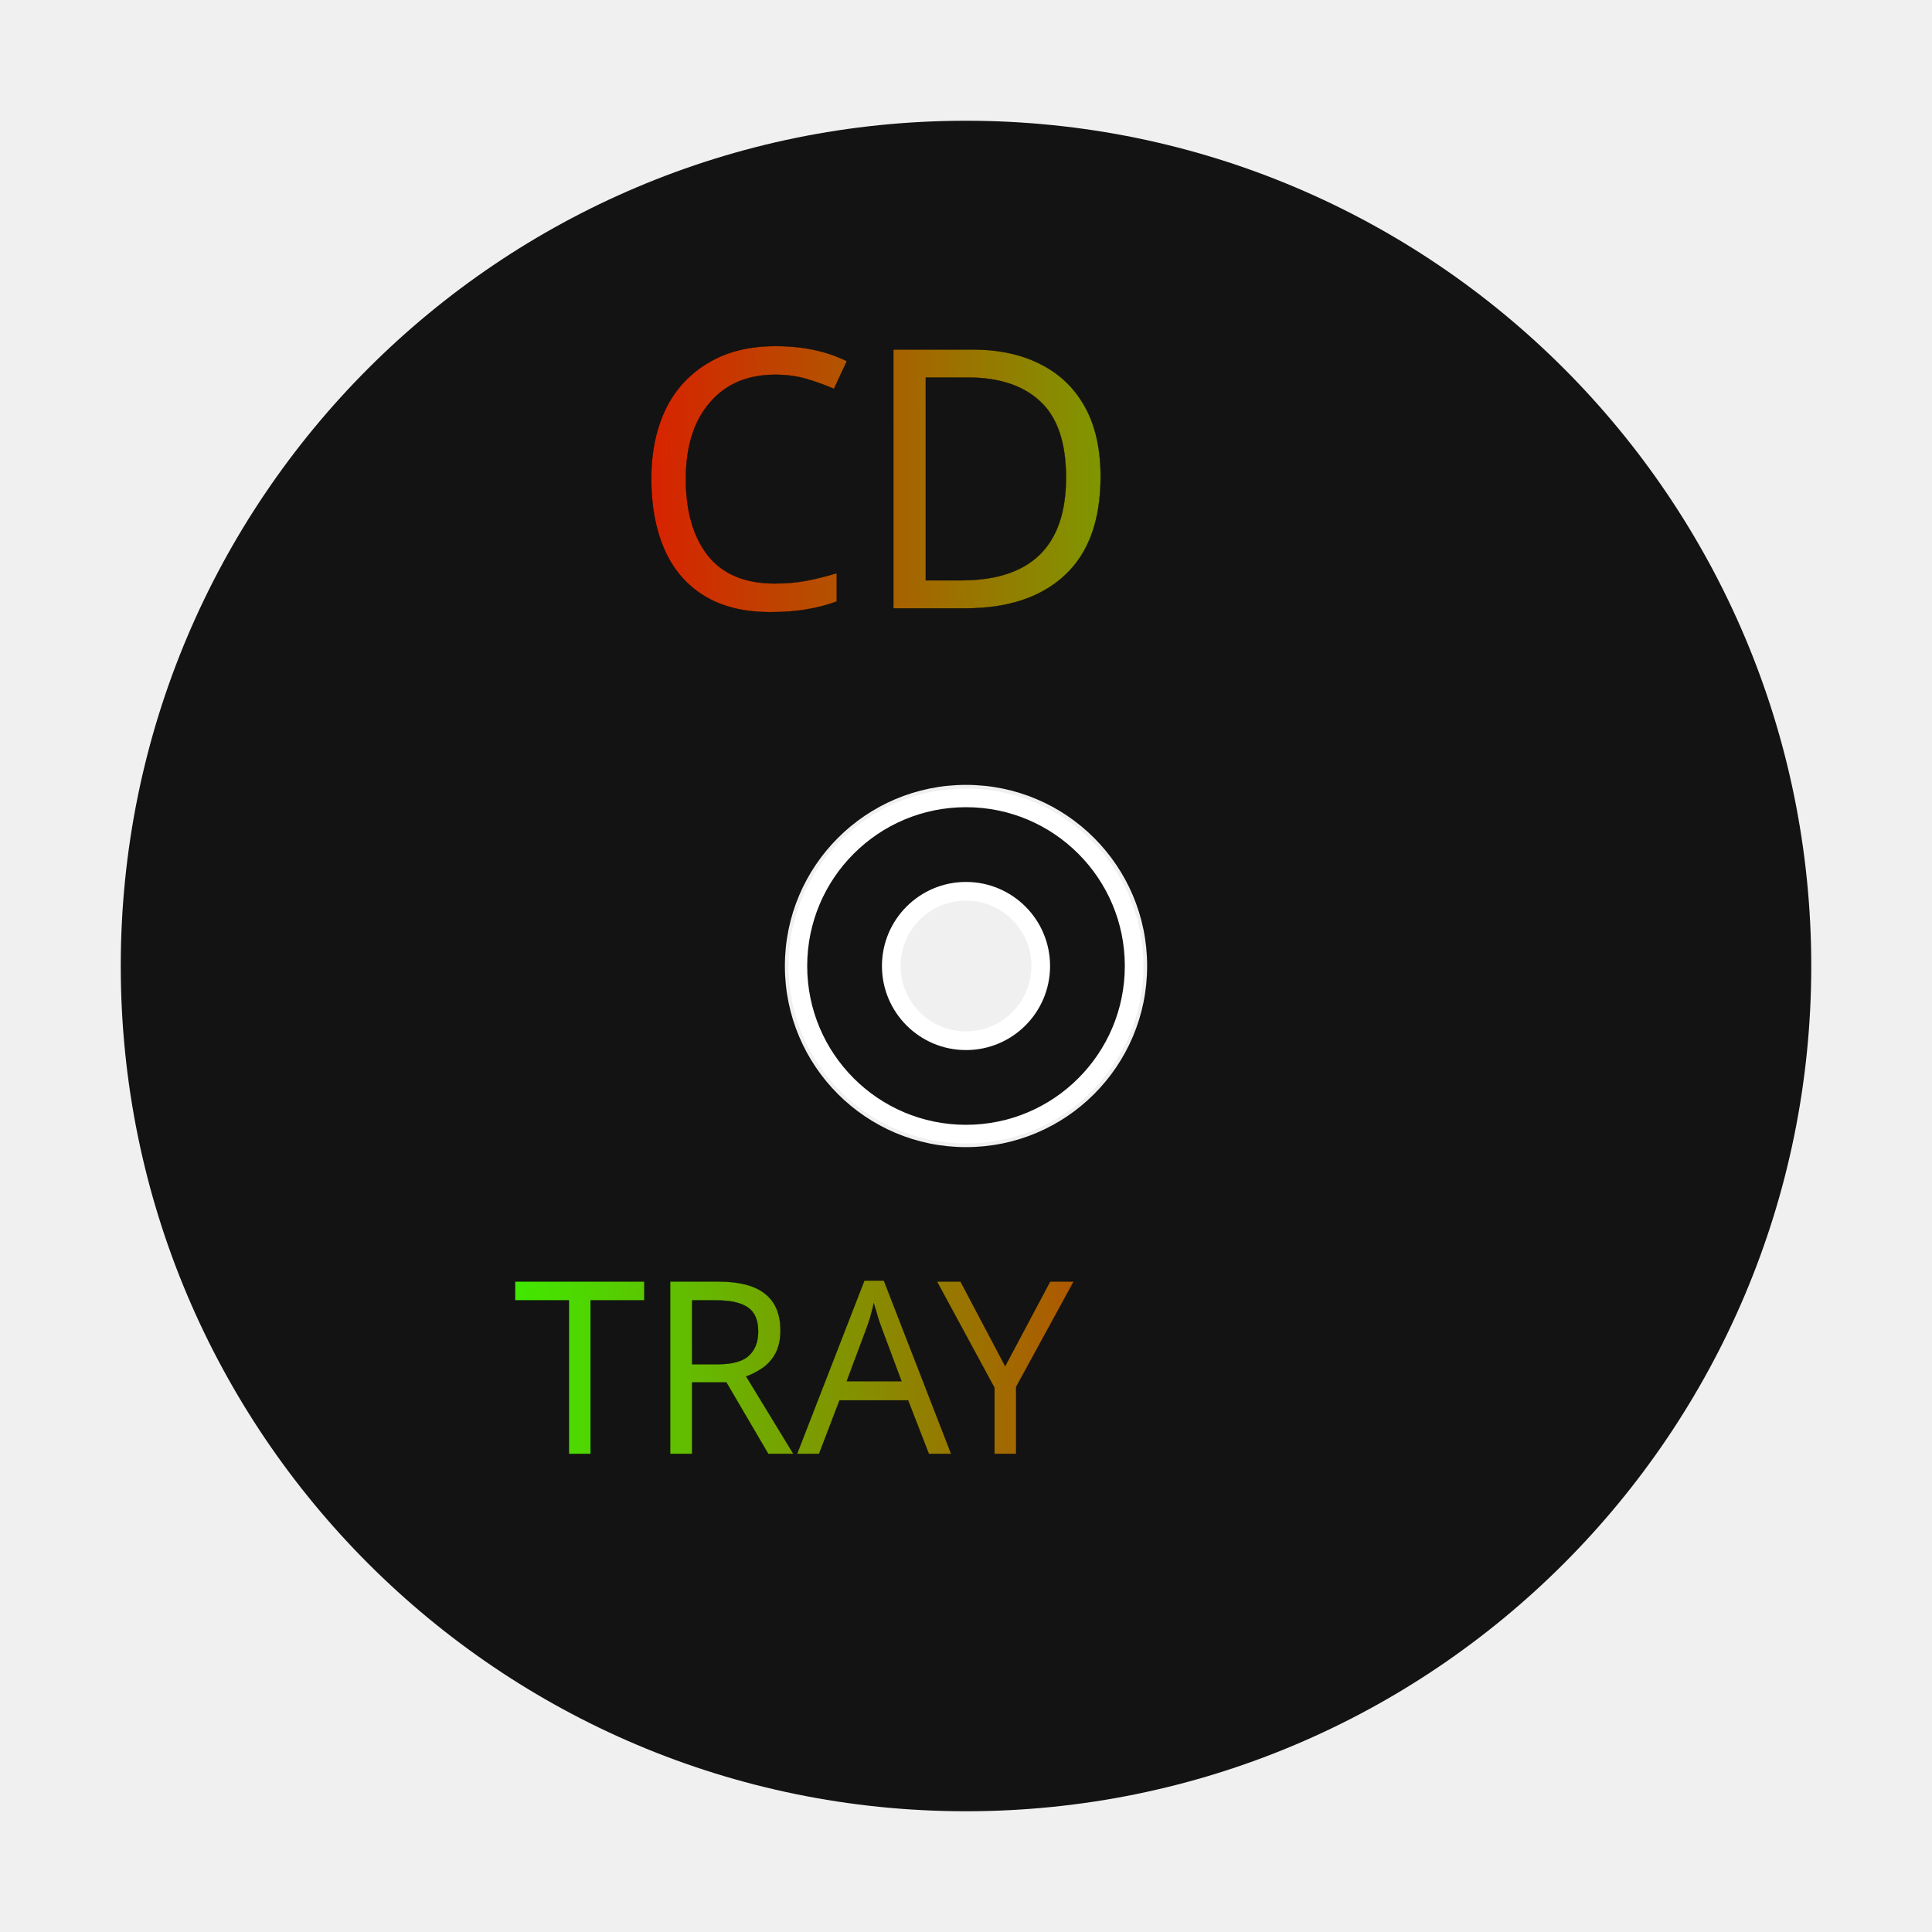
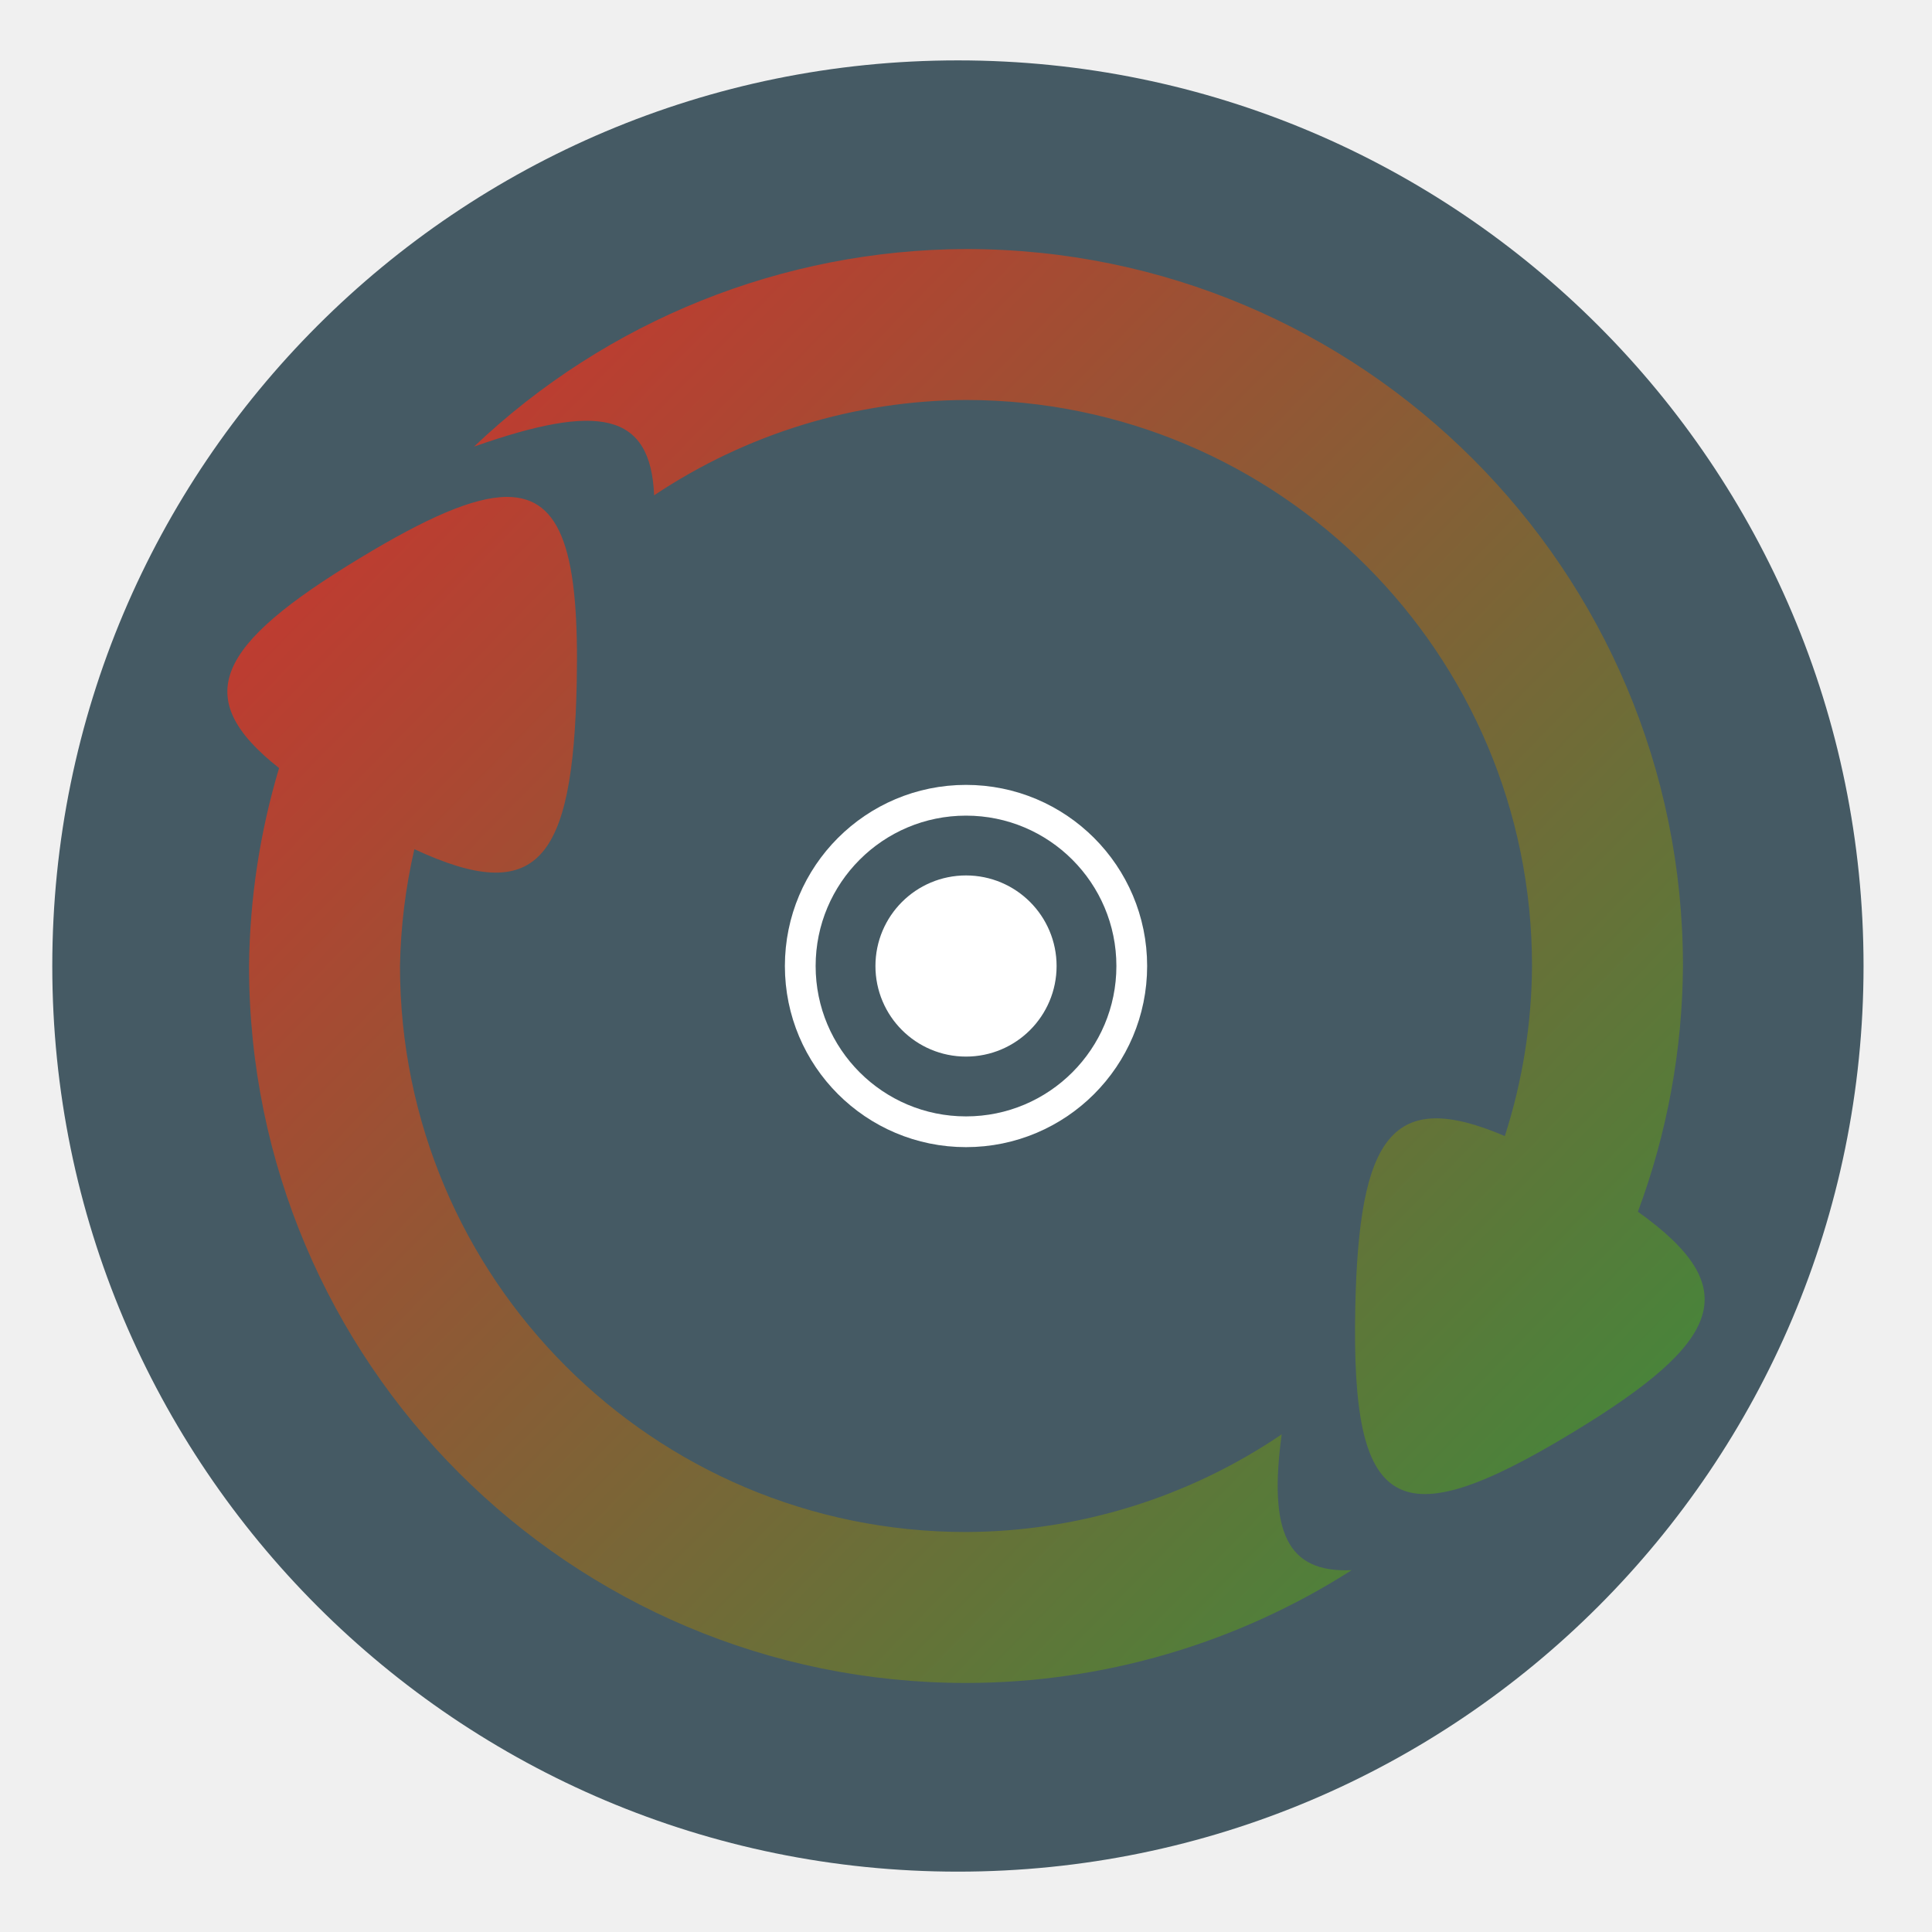
- <svg xmlns="http://www.w3.org/2000/svg" xmlns:xlink="http://www.w3.org/1999/xlink" width="96" height="96" id="svg2" version="1.1">
-   <defs id="defs4">
-     <linearGradient id="linearGradient2808">
-       <stop style="stop-color:#42e700;stop-opacity:1;" offset="0" id="stop2806" />
-       <stop style="stop-color:#f20000;stop-opacity:1;" offset="1" id="stop2804" />
+ <svg xmlns="http://www.w3.org/2000/svg" xmlns:xlink="http://www.w3.org/1999/xlink" width="256" height="256" viewBox="0 0 67.733 67.733" version="1.1" id="svg1">
+   <defs id="defs1">
+     <linearGradient id="linearGradient12">
+       <stop style="stop-color:#d32f2f;stop-opacity:1" offset="0" id="stop12" />
+       <stop style="stop-color:#388e3c;stop-opacity:1" offset="1" id="stop13" />
    </linearGradient>
-     <linearGradient id="linearGradient1139">
-       <stop style="stop-color:#f20000;stop-opacity:1;" offset="0" id="stop2543" />
-       <stop style="stop-color:#42e700;stop-opacity:1;" offset="1" id="stop1137" />
+     <linearGradient id="swatch4">
+       <stop style="stop-color:#43a047;stop-opacity:1;" offset="0" id="stop4" />
+       <stop style="stop-color:#43a047;stop-opacity:1;" offset="1" id="stop23" />
    </linearGradient>
-     <linearGradient xlink:href="#linearGradient1139" id="linearGradient2768" x1="349.235" y1="438.719" x2="393.759" y2="438.574" gradientUnits="userSpaceOnUse" gradientTransform="translate(0,-6)" />
-     <linearGradient xlink:href="#linearGradient2808" id="linearGradient2796" x1="349.235" y1="438.719" x2="393.759" y2="438.574" gradientUnits="userSpaceOnUse" gradientTransform="translate(0,4)" />
+     <linearGradient xlink:href="#linearGradient12" id="linearGradient13" x1="7.971" y1="8.842" x2="59.148" y2="58.831" gradientUnits="userSpaceOnUse" />
  </defs>
-   <g id="layer1" transform="translate(-323.4286,-375.7908)">
-     <g id="g2890">
-       <path id="path3793" d="m 371.429,381.791 c -23.196,0 -42,18.804 -42,42 0,23.196 18.804,42 42,42 23.196,0 42,-18.804 42,-42 0,-23.196 -18.804,-42 -42,-42 z m 0,33 c 4.971,0 9,4.029 9,9 0,4.971 -4.029,9 -9,9 -4.971,0 -9,-4.029 -9,-9 0,-4.971 4.029,-9 9,-9 z" style="fill:#131313;fill-opacity:1;stroke:none" />
-       <path id="path3813" d="m 371.429,415.436 c -4.614,0 -8.355,3.741 -8.355,8.355 0,4.614 3.741,8.355 8.355,8.355 4.614,0 8.355,-3.741 8.355,-8.355 0,-4.614 -3.741,-8.355 -8.355,-8.355 z m 0,4.642 c 2.051,0 3.713,1.663 3.713,3.713 0,2.051 -1.663,3.713 -3.713,3.713 -2.051,0 -3.713,-1.663 -3.713,-3.713 0,-2.051 1.663,-3.713 3.713,-3.713 z" style="fill:#131313;fill-opacity:1;stroke:#ffffff;stroke-width:0.928" />
-       <text xml:space="preserve" style="color:#000000;font-size:18px;line-height:16.875px;font-family:BatmanForeverAlternate;-inkscape-font-specification:BatmanForeverAlternate;letter-spacing:0px;word-spacing:0px;writing-mode:lr-tb;overflow:visible;fill:url(#linearGradient2768);fill-opacity:1;fill-rule:evenodd;stroke:#000000;stroke-width:0.011;stroke-linecap:butt;stroke-linejoin:miter;stroke-opacity:1" x="354.697" y="406.02" id="text2698">
-         <tspan id="tspan2696" x="354.697" y="406.02" style="font-style:normal;font-variant:normal;font-weight:normal;font-stretch:normal;font-size:18px;font-family:Ethnocentric;-inkscape-font-specification:Ethnocentric;fill:url(#linearGradient2768);fill-opacity:1">CD</tspan>
-       </text>
-       <text xml:space="preserve" style="color:#000000;font-size:12px;line-height:11.25px;font-family:Ethnocentric;-inkscape-font-specification:Ethnocentric;letter-spacing:0px;word-spacing:0px;writing-mode:lr-tb;overflow:visible;fill:url(#linearGradient2796);fill-opacity:1;fill-rule:evenodd;stroke:#000000;stroke-width:0.011;stroke-linecap:butt;stroke-linejoin:miter;stroke-opacity:1" x="348.897" y="448.031" id="text2752">
-         <tspan id="tspan2750" x="348.897" y="448.031" style="fill:url(#linearGradient2796);fill-opacity:1">TRAY</tspan>
-       </text>
-     </g>
+   <g id="layer1">
+     <circle style="color:#000000;overflow:visible;fill:#455a64;stroke-width:3.799;stroke-linecap:round;stroke-linejoin:round;paint-order:stroke fill markers" id="path1" cx="33.583" cy="33.867" r="31.75" />
+     <ellipse style="color:#000000;overflow:visible;fill:#455a64;stroke:#ffffff;stroke-width:2.156;stroke-linecap:round;stroke-linejoin:round;paint-order:stroke fill markers" id="path2" cx="33.867" cy="33.867" rx="5.272" ry="5.272" />
+     <ellipse style="color:#000000;overflow:visible;fill:#ffffff;stroke:#ffffff;stroke-width:2.497;stroke-linecap:round;stroke-linejoin:round;paint-order:stroke fill markers" id="path3" cx="33.867" cy="33.867" rx="1.927" ry="1.927" />
+   </g>
+   <g id="layer2">
+     <path id="path4" style="color:#000000;overflow:visible;fill:url(#linearGradient13);stroke-width:4.21;stroke-linecap:round;stroke-linejoin:round;paint-order:stroke fill markers" d="M 33.867 8.731 A 25.135 25.135 0 0 0 16.619 15.658 C 20.978 14.12 22.809 14.446 22.933 17.365 A 19.844 19.844 0 0 1 33.867 14.023 A 19.844 19.844 0 0 1 53.71 33.867 A 19.844 19.844 0 0 1 52.757 39.829 C 48.816 38.143 47.639 39.803 47.514 45.849 C 47.365 53.038 48.961 53.959 55.112 50.236 C 60.421 47.023 61.174 45.159 57.423 42.481 A 25.135 25.135 0 0 0 59.002 33.867 A 25.135 25.135 0 0 0 33.867 8.731 z M 17.767 17.421 C 16.594 17.425 14.928 18.168 12.621 19.564 C 7.576 22.618 6.645 24.453 9.784 26.927 A 25.135 25.135 0 0 0 8.731 33.867 A 25.135 25.135 0 0 0 33.867 59.002 A 25.135 25.135 0 0 0 47.388 55.047 C 45.117 55.15 44.472 53.71 44.934 50.286 A 19.844 19.844 0 0 1 33.867 53.71 A 19.844 19.844 0 0 1 14.023 33.867 A 19.844 19.844 0 0 1 14.527 29.771 C 18.828 31.774 20.09 30.221 20.219 23.952 C 20.312 19.458 19.724 17.413 17.767 17.421 z " />
  </g>
</svg>
